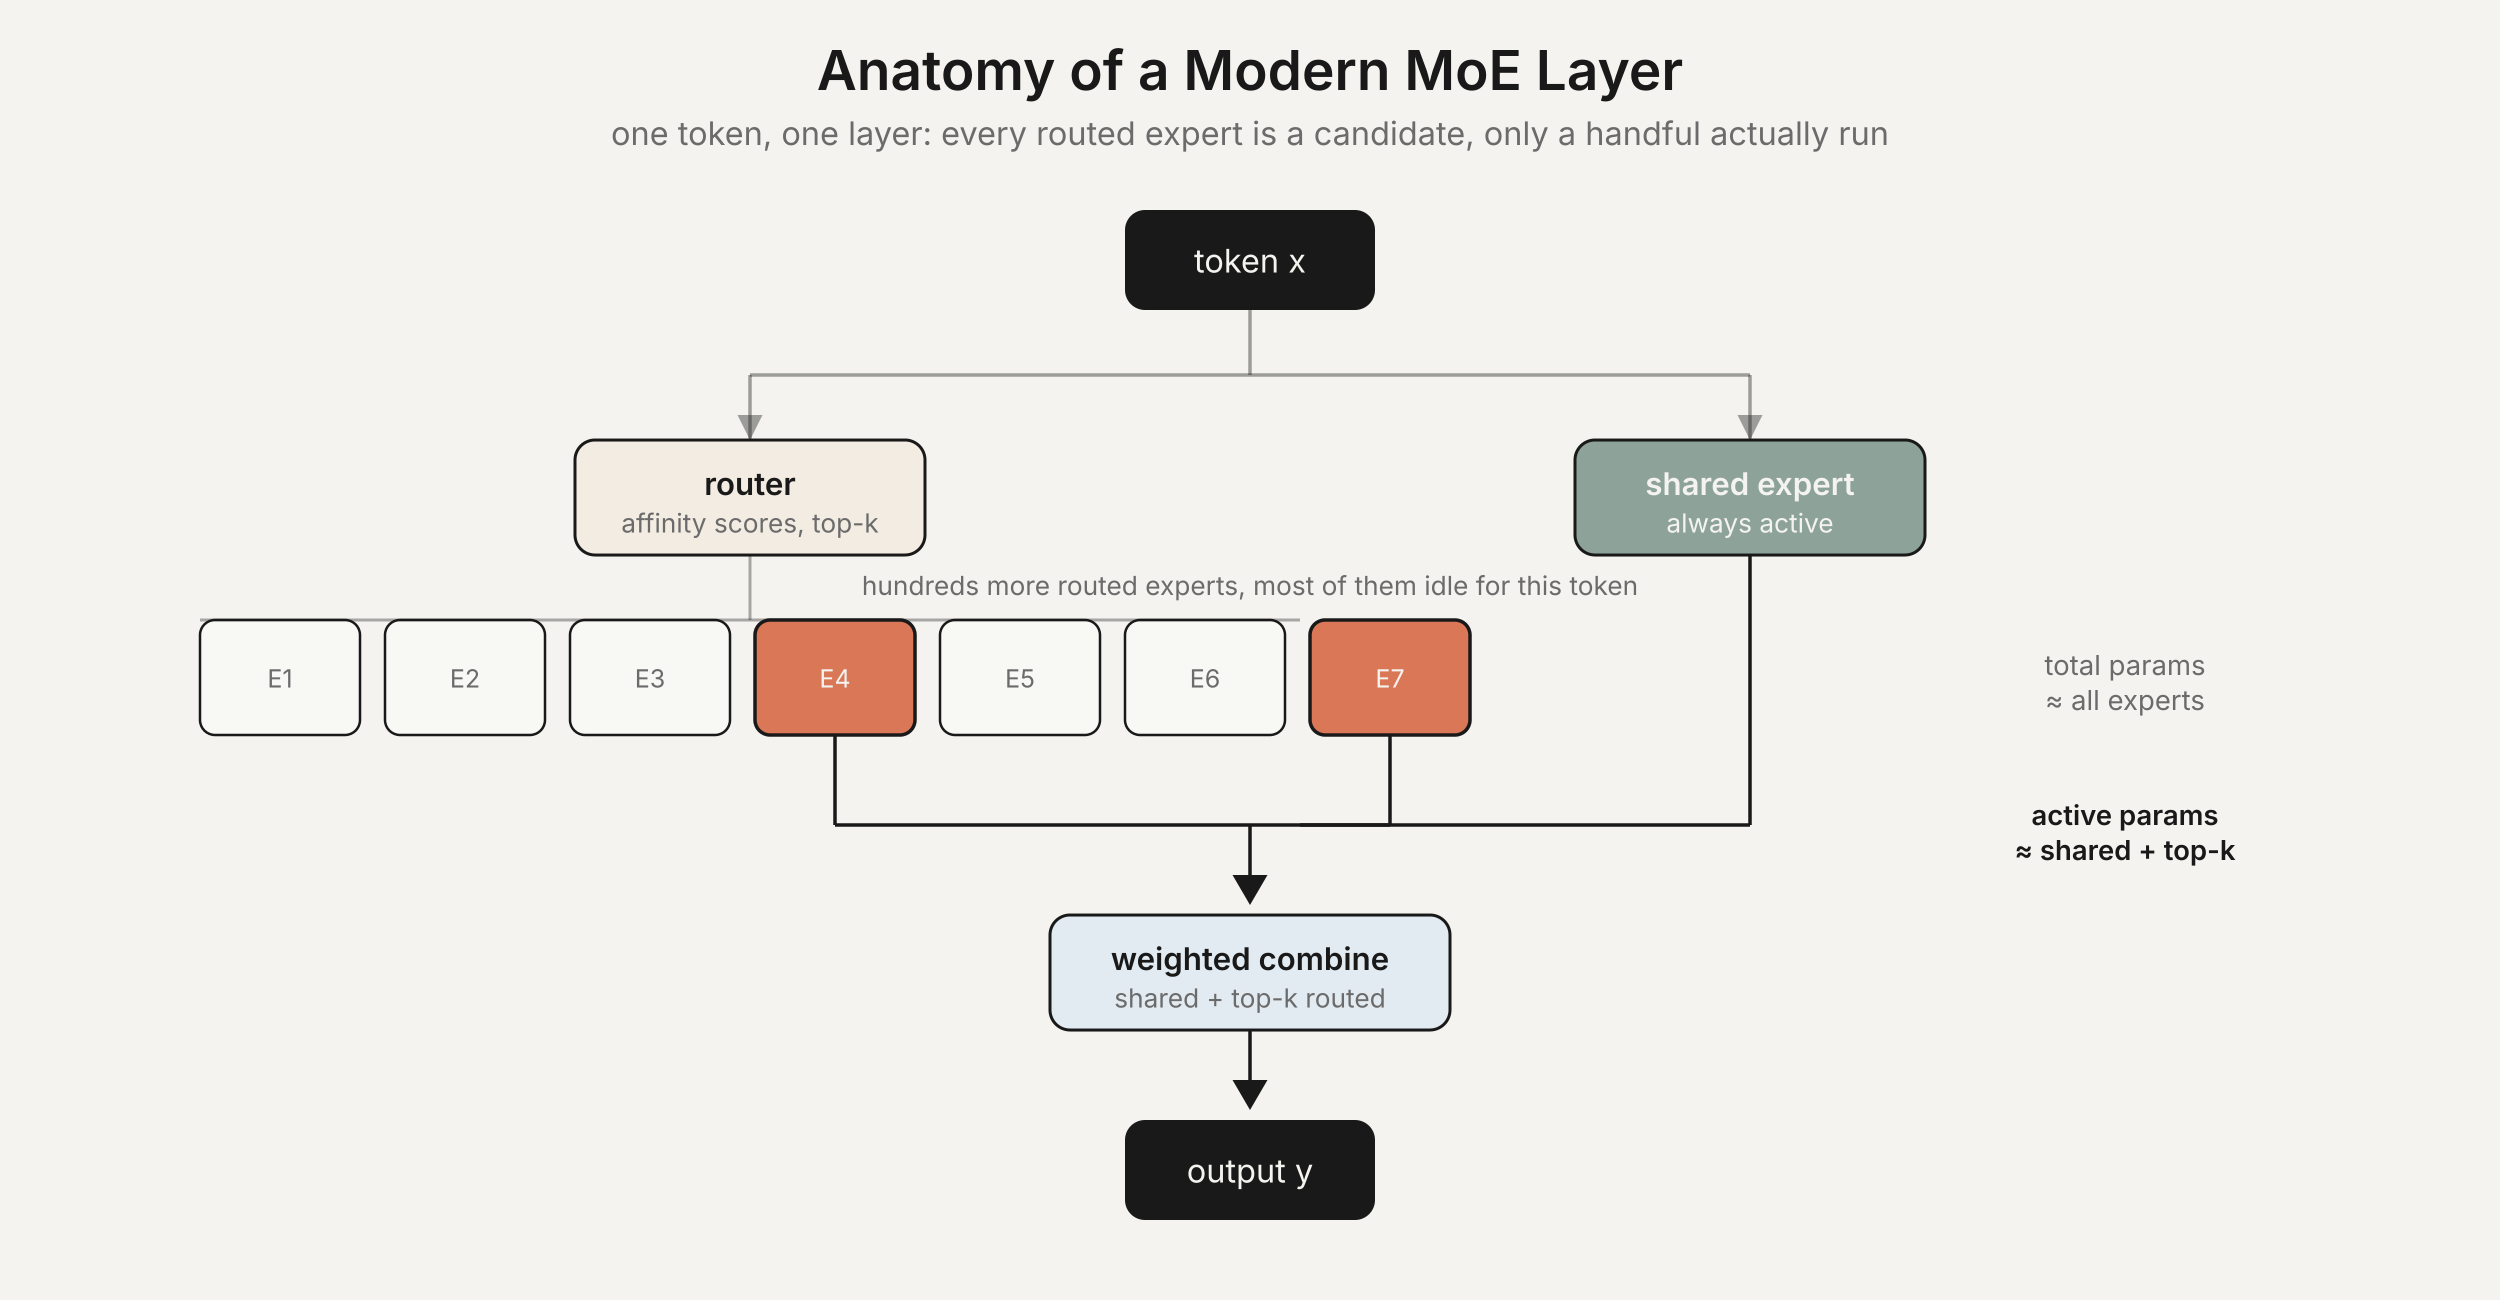
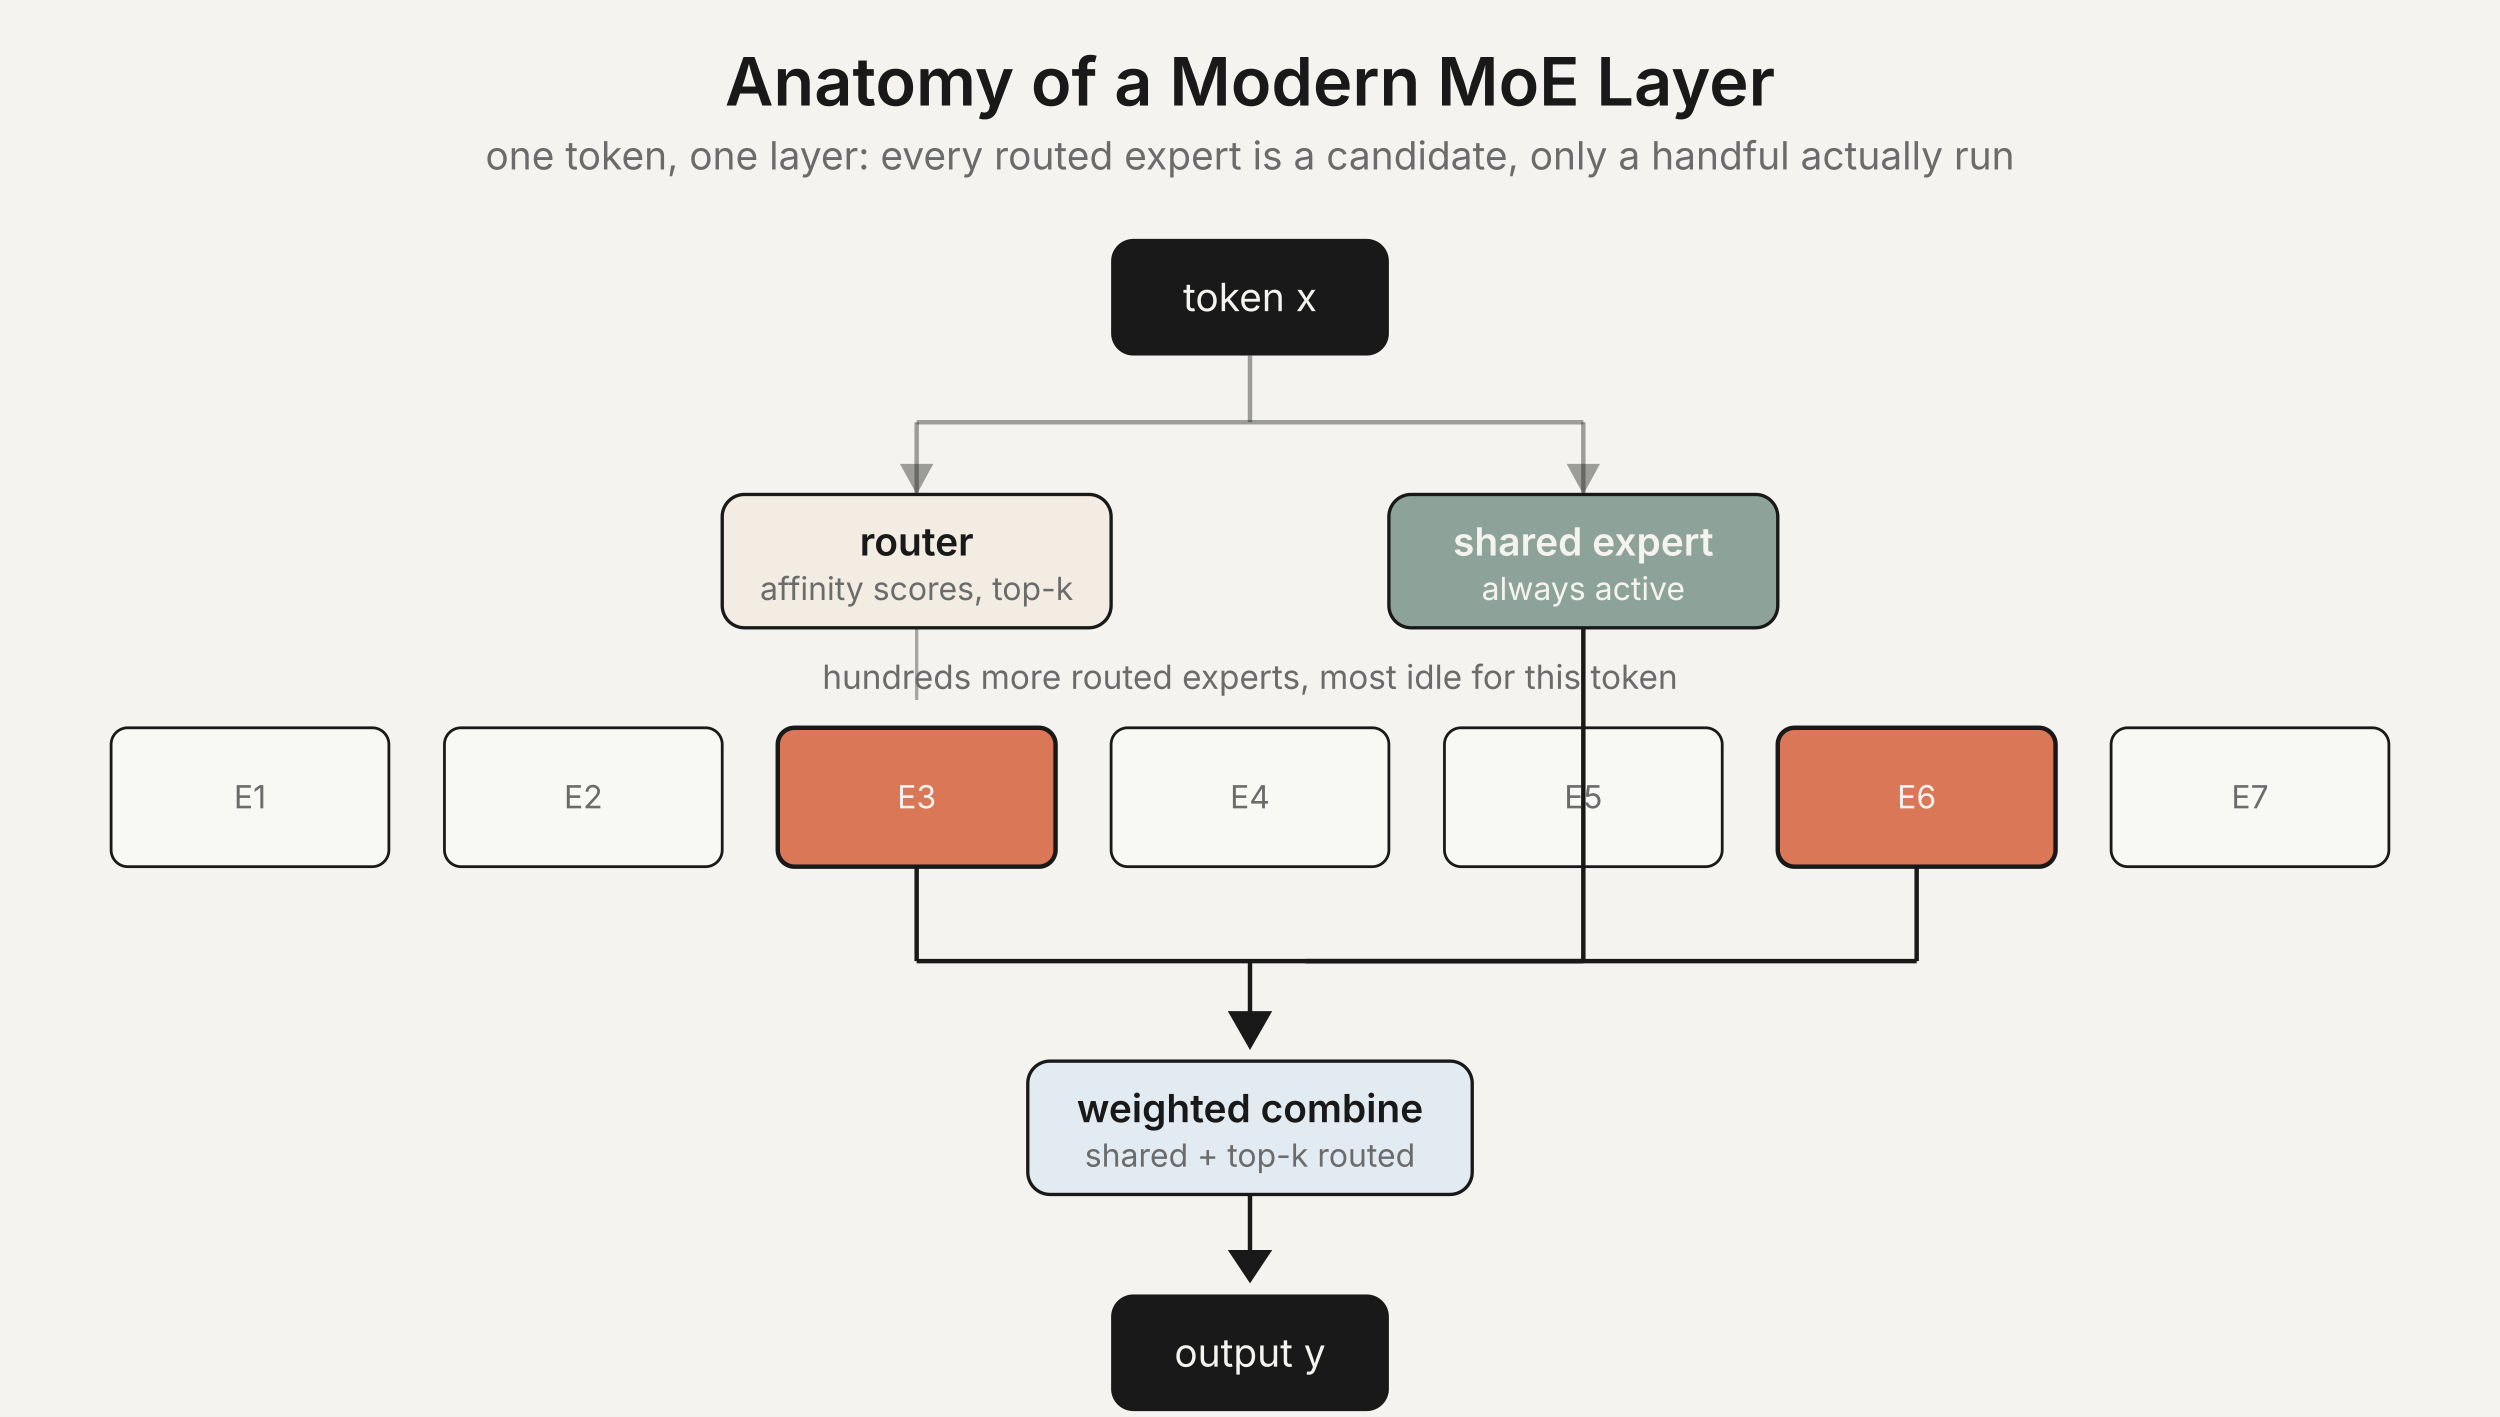
- <svg xmlns="http://www.w3.org/2000/svg" viewBox="0 0 1000 520" font-family="Inter, -apple-system, sans-serif">
-   <rect x="0" y="0" width="1000" height="520" fill="#F4F3EF" />
-   <text x="500" y="36" text-anchor="middle" font-size="22" font-weight="600" fill="#191919">Anatomy of a Modern MoE Layer</text>
-   <text x="500" y="58" text-anchor="middle" font-size="13" fill="#6B6B6B">one token, one layer: every routed expert is a candidate, only a handful actually run</text>
-   <rect x="450" y="84" width="100" height="40" rx="8" fill="#191919" />
-   <text x="500" y="109" text-anchor="middle" font-size="13" fill="#F4F3EF">token x</text>
-   <line x1="500" y1="124" x2="500" y2="150" stroke="#191919" stroke-opacity="0.4" stroke-width="1.4" />
-   <line x1="500" y1="150" x2="300" y2="150" stroke="#191919" stroke-opacity="0.4" stroke-width="1.4" />
-   <line x1="500" y1="150" x2="700" y2="150" stroke="#191919" stroke-opacity="0.4" stroke-width="1.4" />
-   <line x1="300" y1="150" x2="300" y2="176" stroke="#191919" stroke-opacity="0.4" stroke-width="1.4" />
-   <polygon points="300,176 295,166 305,166" fill="#191919" fill-opacity="0.4" />
-   <line x1="700" y1="150" x2="700" y2="176" stroke="#191919" stroke-opacity="0.4" stroke-width="1.4" />
-   <polygon points="700,176 695,166 705,166" fill="#191919" fill-opacity="0.4" />
-   <rect x="230" y="176" width="140" height="46" rx="8" fill="#F3ECE2" stroke="#191919" stroke-width="1.2" />
-   <text x="300" y="198" text-anchor="middle" font-size="12.5" font-weight="600" fill="#191919">router</text>
-   <text x="300" y="213" text-anchor="middle" font-size="10.5" fill="#6B6B6B">affinity scores, top-k</text>
-   <rect x="630" y="176" width="140" height="46" rx="8" fill="#8DA399" stroke="#191919" stroke-width="1.2" />
-   <text x="700" y="198" text-anchor="middle" font-size="12.5" font-weight="600" fill="#F4F3EF">shared expert</text>
-   <text x="700" y="213" text-anchor="middle" font-size="10.5" fill="#F4F3EF">always active</text>
-   <line x1="300" y1="222" x2="300" y2="248" stroke="#191919" stroke-opacity="0.35" stroke-width="1.2" />
-   <line x1="80" y1="248" x2="520" y2="248" stroke="#191919" stroke-opacity="0.35" stroke-width="1.2" />
+ <svg xmlns="http://www.w3.org/2000/svg" viewBox="0 0 900 510" font-family="Inter, -apple-system, sans-serif">
+   <rect x="0" y="0" width="900" height="510" fill="#F4F3EF" />
+   <text x="450" y="38" text-anchor="middle" font-size="24" font-weight="600" fill="#191919">Anatomy of a Modern MoE Layer</text>
+   <text x="450" y="61" text-anchor="middle" font-size="14" fill="#6B6B6B">one token, one layer: every routed expert is a candidate, only a handful actually run</text>
+   <rect x="400" y="86" width="100" height="42" rx="8" fill="#191919" />
+   <text x="450" y="112" text-anchor="middle" font-size="14" fill="#F4F3EF">token x</text>
+   <line x1="450" y1="128" x2="450" y2="152" stroke="#191919" stroke-opacity="0.4" stroke-width="1.6" />
+   <line x1="450" y1="152" x2="330" y2="152" stroke="#191919" stroke-opacity="0.4" stroke-width="1.6" />
+   <line x1="450" y1="152" x2="570" y2="152" stroke="#191919" stroke-opacity="0.4" stroke-width="1.6" />
+   <line x1="330" y1="152" x2="330" y2="178" stroke="#191919" stroke-opacity="0.4" stroke-width="1.6" />
+   <polygon points="330,178 324,167 336,167" fill="#191919" fill-opacity="0.4" />
+   <line x1="570" y1="152" x2="570" y2="178" stroke="#191919" stroke-opacity="0.4" stroke-width="1.6" />
+   <polygon points="570,178 564,167 576,167" fill="#191919" fill-opacity="0.4" />
+   <rect x="260" y="178" width="140" height="48" rx="8" fill="#F3ECE2" stroke="#191919" stroke-width="1.2" />
+   <text x="330" y="200" text-anchor="middle" font-size="14" font-weight="600" fill="#191919">router</text>
+   <text x="330" y="216" text-anchor="middle" font-size="11.5" fill="#6B6B6B">affinity scores, top-k</text>
+   <rect x="500" y="178" width="140" height="48" rx="8" fill="#8DA399" stroke="#191919" stroke-width="1.2" />
+   <text x="570" y="200" text-anchor="middle" font-size="14" font-weight="600" fill="#F4F3EF">shared expert</text>
+   <text x="570" y="216" text-anchor="middle" font-size="11.5" fill="#F4F3EF">always active</text>
+   <line x1="330" y1="226" x2="330" y2="252" stroke="#191919" stroke-opacity="0.35" stroke-width="1.2" />
+   <text x="450" y="248" text-anchor="middle" font-size="12" fill="#6B6B6B">hundreds more routed experts, most idle for this token</text>
  <g stroke="#191919" stroke-width="1" fill="#FFFFFF" fill-opacity="0.4">
-     <rect x="80" y="248" width="64" height="46" rx="6" />
-     <rect x="154" y="248" width="64" height="46" rx="6" />
-     <rect x="228" y="248" width="64" height="46" rx="6" stroke-dasharray="0" />
-     <rect x="376" y="248" width="64" height="46" rx="6" />
-     <rect x="450" y="248" width="64" height="46" rx="6" />
+     <rect x="40" y="262" width="100" height="50" rx="6" />
+     <rect x="160" y="262" width="100" height="50" rx="6" />
+     <rect x="400" y="262" width="100" height="50" rx="6" />
+     <rect x="520" y="262" width="100" height="50" rx="6" />
+     <rect x="760" y="262" width="100" height="50" rx="6" />
  </g>
-   <text x="112" y="275" text-anchor="middle" font-size="10" fill="#6B6B6B">E1</text>
-   <text x="186" y="275" text-anchor="middle" font-size="10" fill="#6B6B6B">E2</text>
-   <text x="260" y="275" text-anchor="middle" font-size="10" fill="#6B6B6B">E3</text>
-   <text x="408" y="275" text-anchor="middle" font-size="10" fill="#6B6B6B">E5</text>
-   <text x="482" y="275" text-anchor="middle" font-size="10" fill="#6B6B6B">E6</text>
-   <text x="500" y="238" text-anchor="middle" font-size="10.5" fill="#6B6B6B">hundreds more routed experts, most of them idle for this token</text>
-   <rect x="302" y="248" width="64" height="46" rx="6" fill="#D97757" stroke="#191919" stroke-width="1.4" />
-   <text x="334" y="275" text-anchor="middle" font-size="10" fill="#F4F3EF">E4</text>
-   <rect x="524" y="248" width="64" height="46" rx="6" fill="#D97757" stroke="#191919" stroke-width="1.4" />
-   <text x="556" y="275" text-anchor="middle" font-size="10" fill="#F4F3EF">E7</text>
-   <line x1="334" y1="294" x2="334" y2="330" stroke="#191919" stroke-width="1.4" />
-   <line x1="334" y1="330" x2="500" y2="330" stroke="#191919" stroke-width="1.4" />
-   <line x1="556" y1="294" x2="556" y2="330" stroke="#191919" stroke-width="1.4" />
-   <line x1="556" y1="330" x2="500" y2="330" stroke="#191919" stroke-width="1.4" />
-   <line x1="500" y1="330" x2="500" y2="356" stroke="#191919" stroke-width="1.4" />
-   <line x1="700" y1="222" x2="700" y2="330" stroke="#191919" stroke-width="1.4" />
-   <line x1="700" y1="330" x2="520" y2="330" stroke="#191919" stroke-width="1.4" />
-   <polygon points="500,362 493,350 507,350" fill="#191919" />
-   <rect x="420" y="366" width="160" height="46" rx="8" fill="#E3EBF2" stroke="#191919" stroke-width="1.2" />
-   <text x="500" y="388" text-anchor="middle" font-size="12.5" font-weight="600" fill="#191919">weighted combine</text>
-   <text x="500" y="403" text-anchor="middle" font-size="10.5" fill="#6B6B6B">shared + top-k routed</text>
-   <line x1="500" y1="412" x2="500" y2="438" stroke="#191919" stroke-width="1.4" />
-   <polygon points="500,444 493,432 507,432" fill="#191919" />
-   <rect x="450" y="448" width="100" height="40" rx="8" fill="#191919" />
-   <text x="500" y="473" text-anchor="middle" font-size="13" fill="#F4F3EF">output y</text>
-   <text x="850" y="270" text-anchor="middle" font-size="11" fill="#6B6B6B">total params</text>
-   <text x="850" y="284" text-anchor="middle" font-size="11" fill="#6B6B6B">≈ all experts</text>
-   <text x="850" y="330" text-anchor="middle" font-size="11" fill="#191919" font-weight="600">active params</text>
-   <text x="850" y="344" text-anchor="middle" font-size="11" fill="#191919" font-weight="600">≈ shared + top-k</text>
+   <text x="90" y="291" text-anchor="middle" font-size="11.5" fill="#6B6B6B">E1</text>
+   <text x="210" y="291" text-anchor="middle" font-size="11.5" fill="#6B6B6B">E2</text>
+   <text x="450" y="291" text-anchor="middle" font-size="11.5" fill="#6B6B6B">E4</text>
+   <text x="570" y="291" text-anchor="middle" font-size="11.5" fill="#6B6B6B">E5</text>
+   <text x="810" y="291" text-anchor="middle" font-size="11.5" fill="#6B6B6B">E7</text>
+   <rect x="280" y="262" width="100" height="50" rx="6" fill="#D97757" stroke="#191919" stroke-width="1.6" />
+   <text x="330" y="291" text-anchor="middle" font-size="11.5" fill="#F4F3EF">E3</text>
+   <rect x="640" y="262" width="100" height="50" rx="6" fill="#D97757" stroke="#191919" stroke-width="1.6" />
+   <text x="690" y="291" text-anchor="middle" font-size="11.5" fill="#F4F3EF">E6</text>
+   <line x1="330" y1="312" x2="330" y2="346" stroke="#191919" stroke-width="1.6" />
+   <line x1="330" y1="346" x2="450" y2="346" stroke="#191919" stroke-width="1.6" />
+   <line x1="690" y1="312" x2="690" y2="346" stroke="#191919" stroke-width="1.6" />
+   <line x1="690" y1="346" x2="450" y2="346" stroke="#191919" stroke-width="1.6" />
+   <line x1="450" y1="346" x2="450" y2="372" stroke="#191919" stroke-width="1.6" />
+   <line x1="570" y1="226" x2="570" y2="346" stroke="#191919" stroke-width="1.6" />
+   <line x1="570" y1="346" x2="470" y2="346" stroke="#191919" stroke-width="1.6" />
+   <polygon points="450,378 442,364 458,364" fill="#191919" />
+   <rect x="370" y="382" width="160" height="48" rx="8" fill="#E3EBF2" stroke="#191919" stroke-width="1.2" />
+   <text x="450" y="404" text-anchor="middle" font-size="14" font-weight="600" fill="#191919">weighted combine</text>
+   <text x="450" y="420" text-anchor="middle" font-size="11.5" fill="#6B6B6B">shared + top-k routed</text>
+   <line x1="450" y1="430" x2="450" y2="456" stroke="#191919" stroke-width="1.6" />
+   <polygon points="450,462 442,450 458,450" fill="#191919" />
+   <rect x="400" y="466" width="100" height="42" rx="8" fill="#191919" />
+   <text x="450" y="492" text-anchor="middle" font-size="14" fill="#F4F3EF">output y</text>
</svg>
